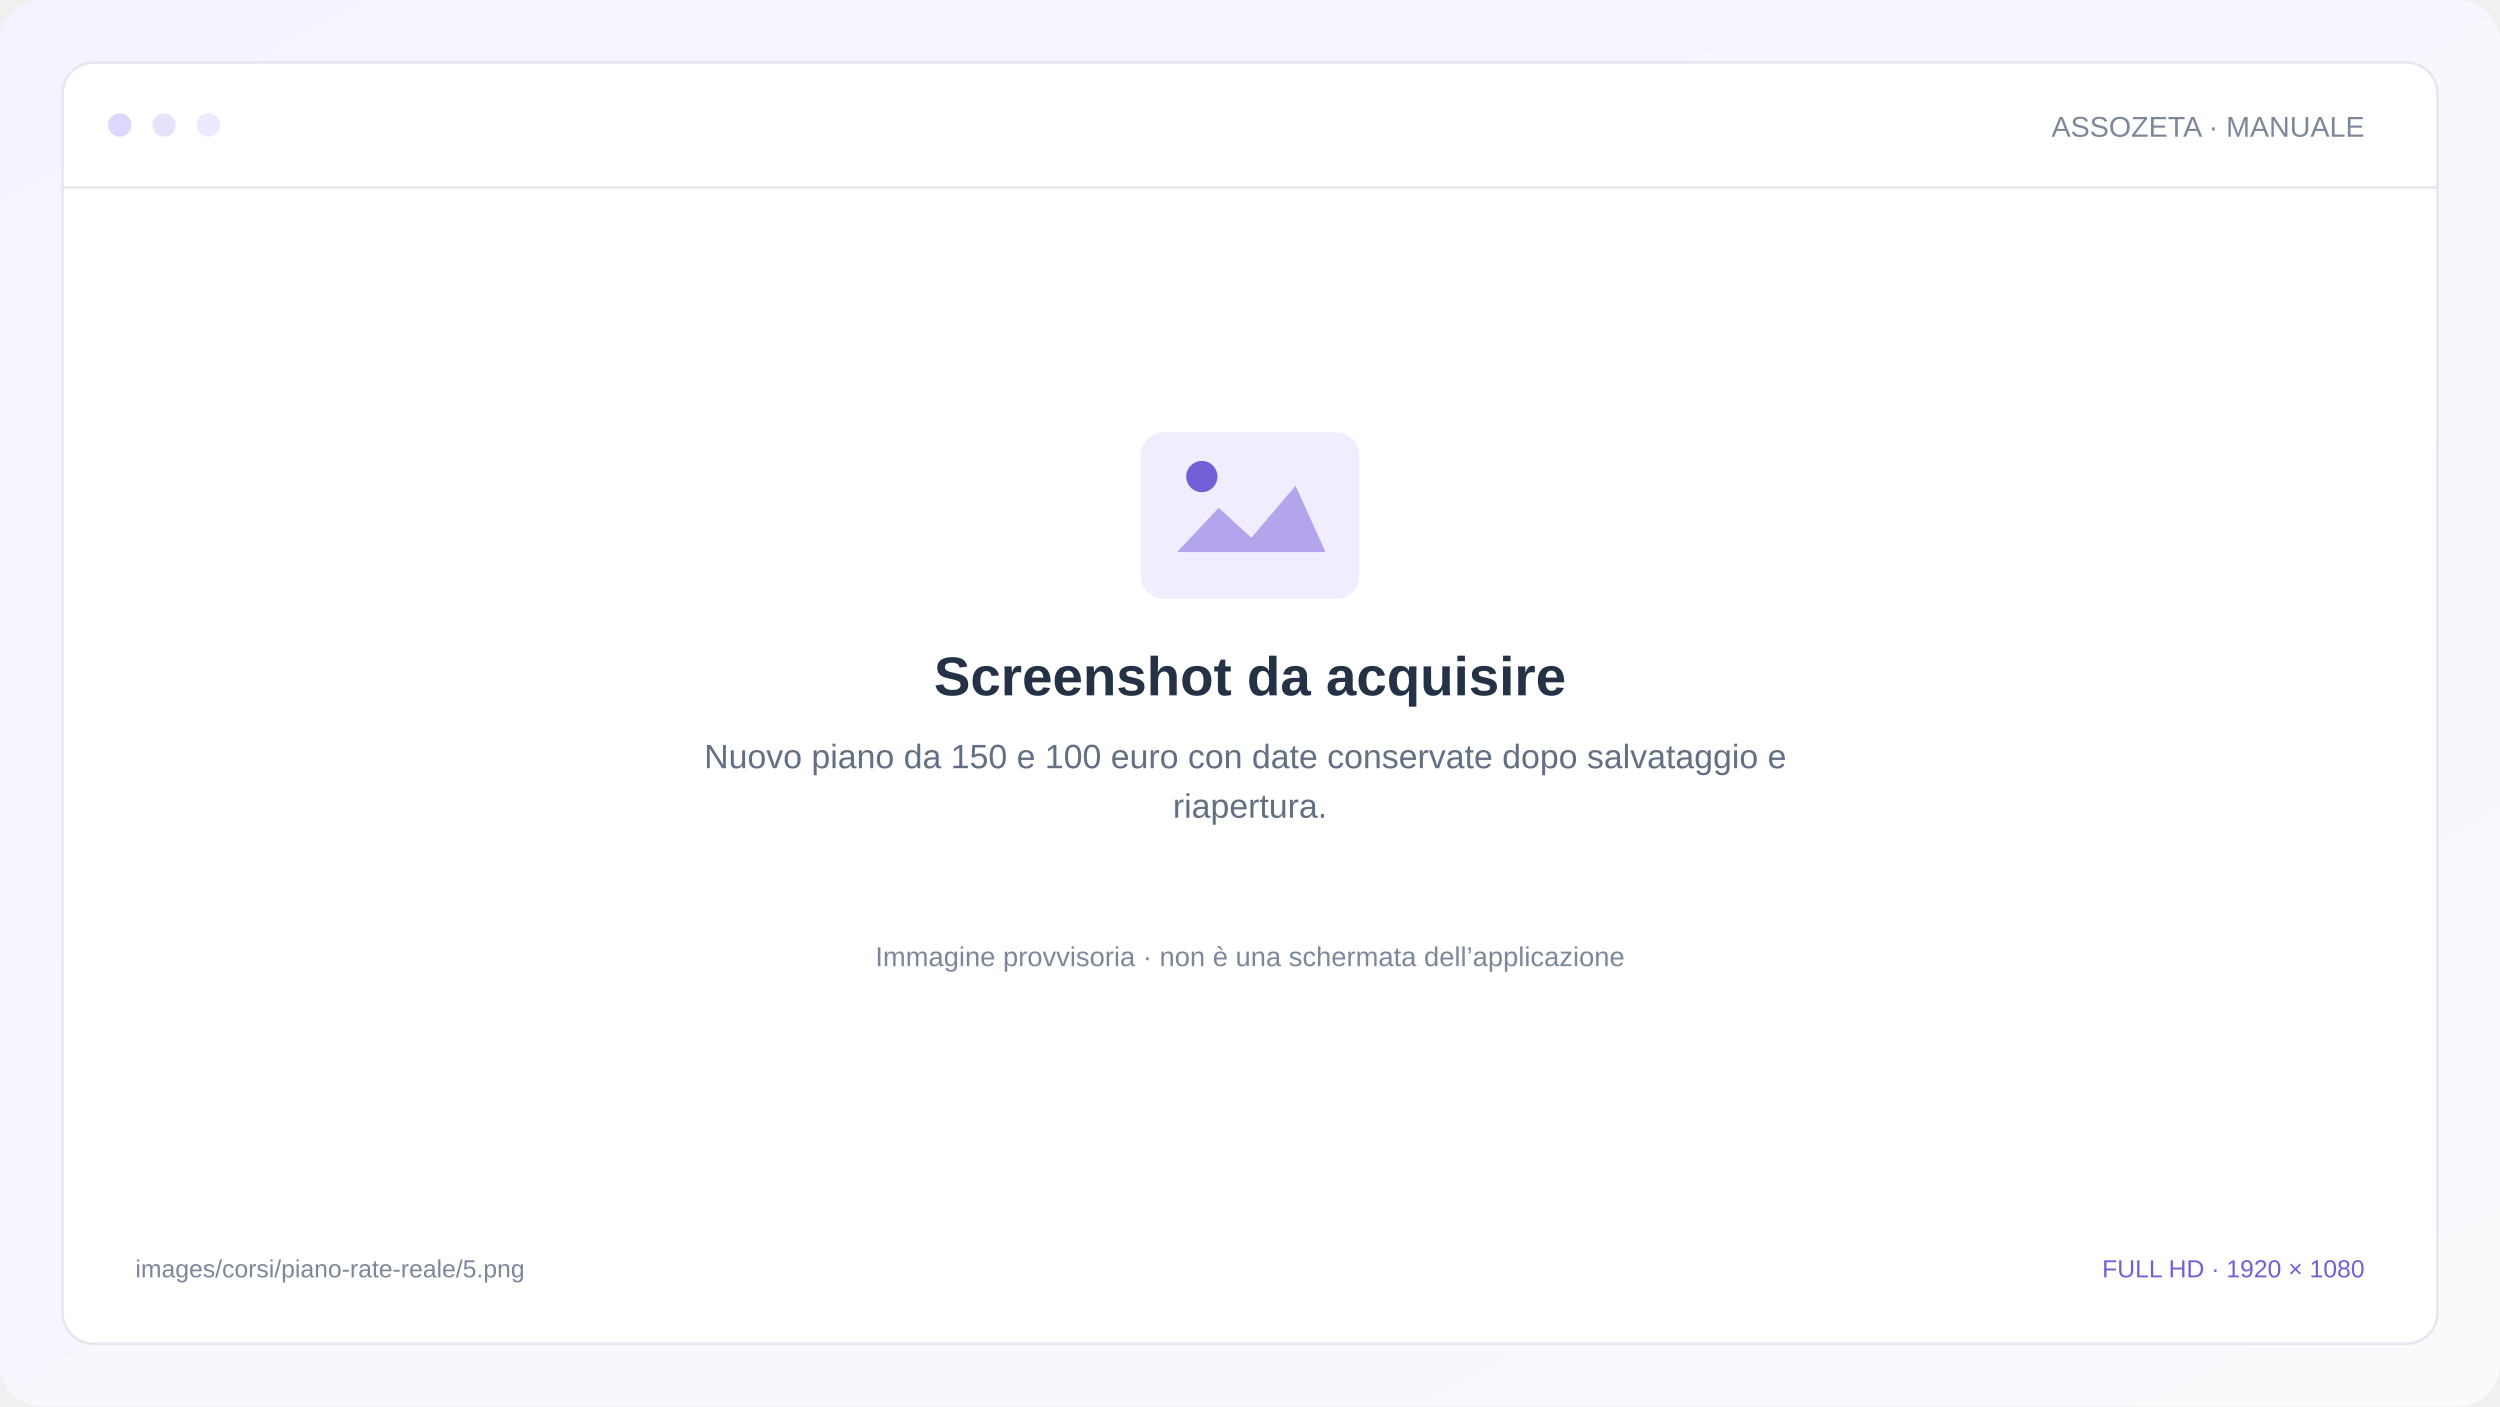
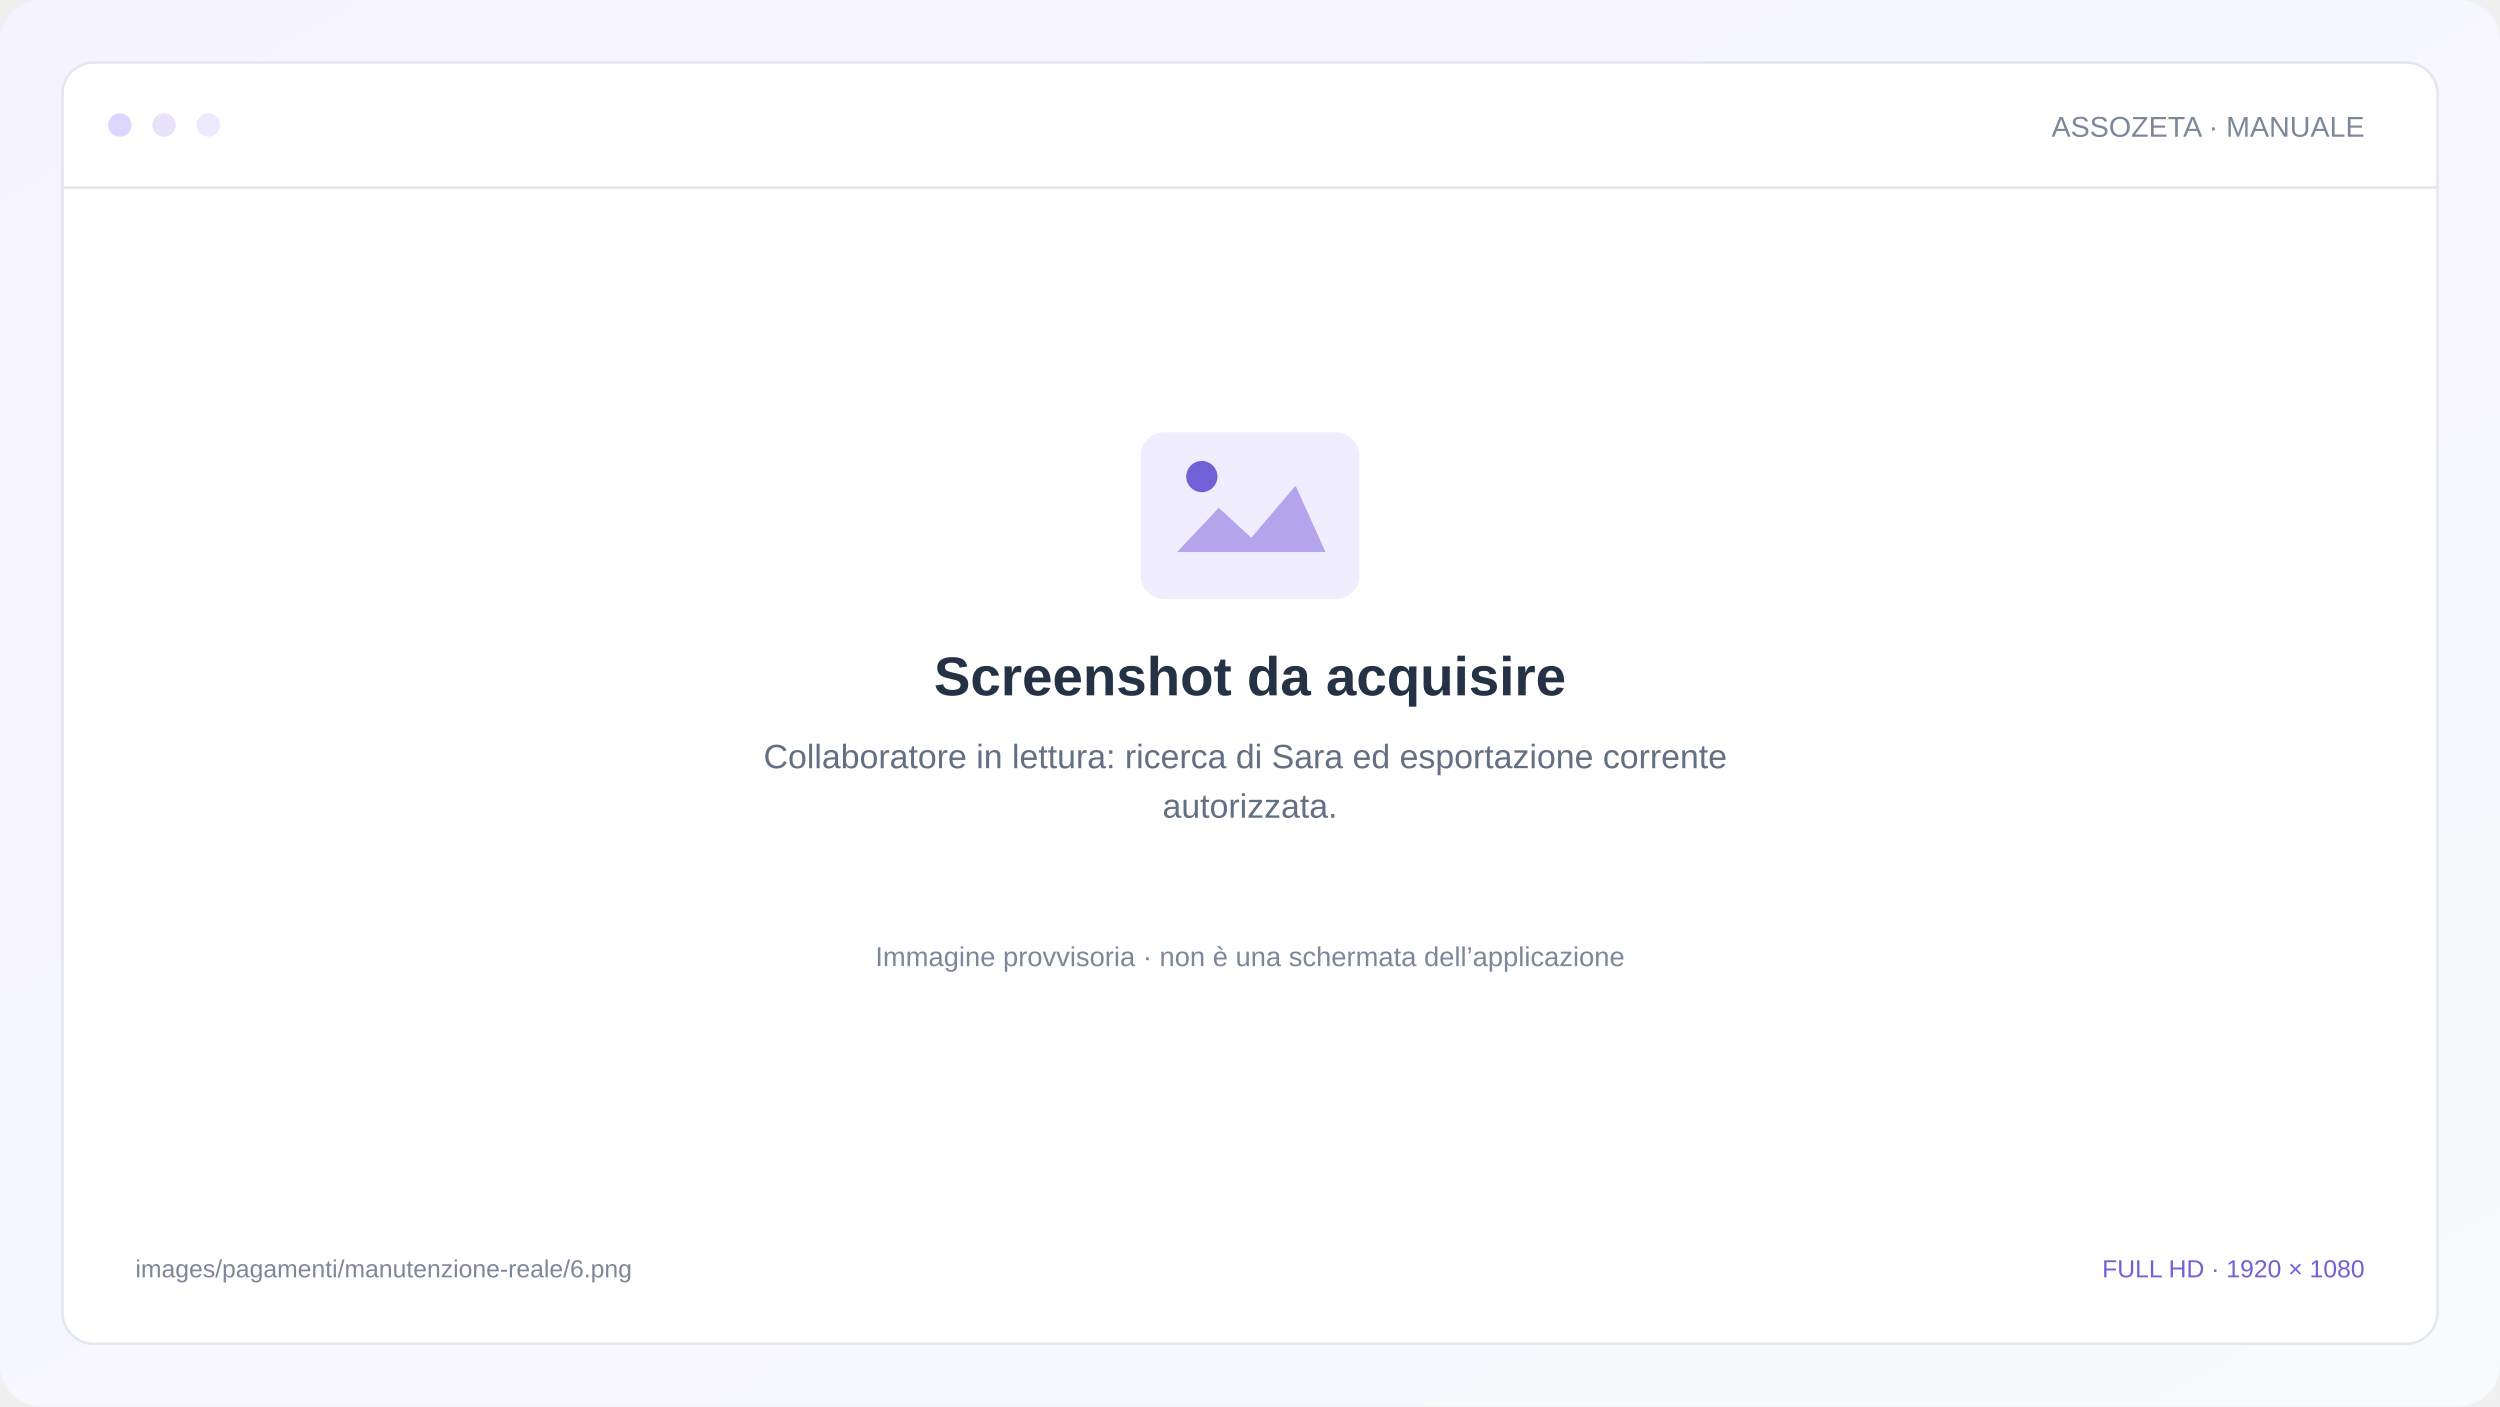
<svg xmlns="http://www.w3.org/2000/svg" width="1920" height="1080" viewBox="0 0 1920 1080" data-assozeta-manuale-placeholder="true" role="img" aria-labelledby="title description">
  <defs>
    <linearGradient id="surface" x2="1" y2="1">
      <stop stop-color="#f5f3ff" />
      <stop offset="1" stop-color="#f8fafc" />
    </linearGradient>
  </defs>
  <rect width="1920" height="1080" rx="32" fill="url(#surface)" />
  <rect x="48" y="48" width="1824" height="984" rx="24" fill="#fff" stroke="#e5e7ef" stroke-width="2" />
  <path d="M48 144H1872" stroke="#e5e7ef" stroke-width="2" />
  <circle cx="92" cy="96" r="9" fill="#ddd6fe" />
  <circle cx="126" cy="96" r="9" fill="#e8e3fa" />
  <circle cx="160" cy="96" r="9" fill="#ede9fe" />
  <text x="1816" y="105" text-anchor="end" font-family="Arial, sans-serif" font-size="22" fill="#7c879a">ASSOZETA · MANUALE</text>
  <rect x="876" y="332" width="168" height="128" rx="18" fill="#f0edff" />
  <path d="M904 424l32-34 25 23 34-40 23 51H904z" fill="#b4a4ec" />
  <circle cx="923" cy="366" r="12" fill="#7160d6" />
  <text x="960" y="534" text-anchor="middle" font-family="Arial, sans-serif" font-size="42" font-weight="700" fill="#253145">Screenshot da acquisire</text>
  <text x="960" y="590" text-anchor="middle" font-family="Arial, sans-serif" font-size="26" fill="#637083">
-     <tspan x="960" dy="0">Nuovo piano da 150 e 100 euro con date conservate dopo salvataggio e</tspan>
-     <tspan x="960" dy="38">riapertura.</tspan>
+     <tspan x="960" dy="0">Collaboratore in lettura: ricerca di Sara ed esportazione corrente</tspan>
+     <tspan x="960" dy="38">autorizzata.</tspan>
  </text>
  <text x="960" y="742" text-anchor="middle" font-family="Arial, sans-serif" font-size="21" fill="#7c879a">Immagine provvisoria · non è una schermata dell’applicazione</text>
-   <text x="104" y="981" font-family="Arial, sans-serif" font-size="19" fill="#7c879a">images/corsi/piano-rate-reale/5.png</text>
+   <text x="104" y="981" font-family="Arial, sans-serif" font-size="19" fill="#7c879a">images/pagamenti/manutenzione-reale/6.png</text>
  <text x="1816" y="981" text-anchor="end" font-family="Arial, sans-serif" font-size="19" fill="#7160d6">FULL HD · 1920 × 1080</text>
</svg>
